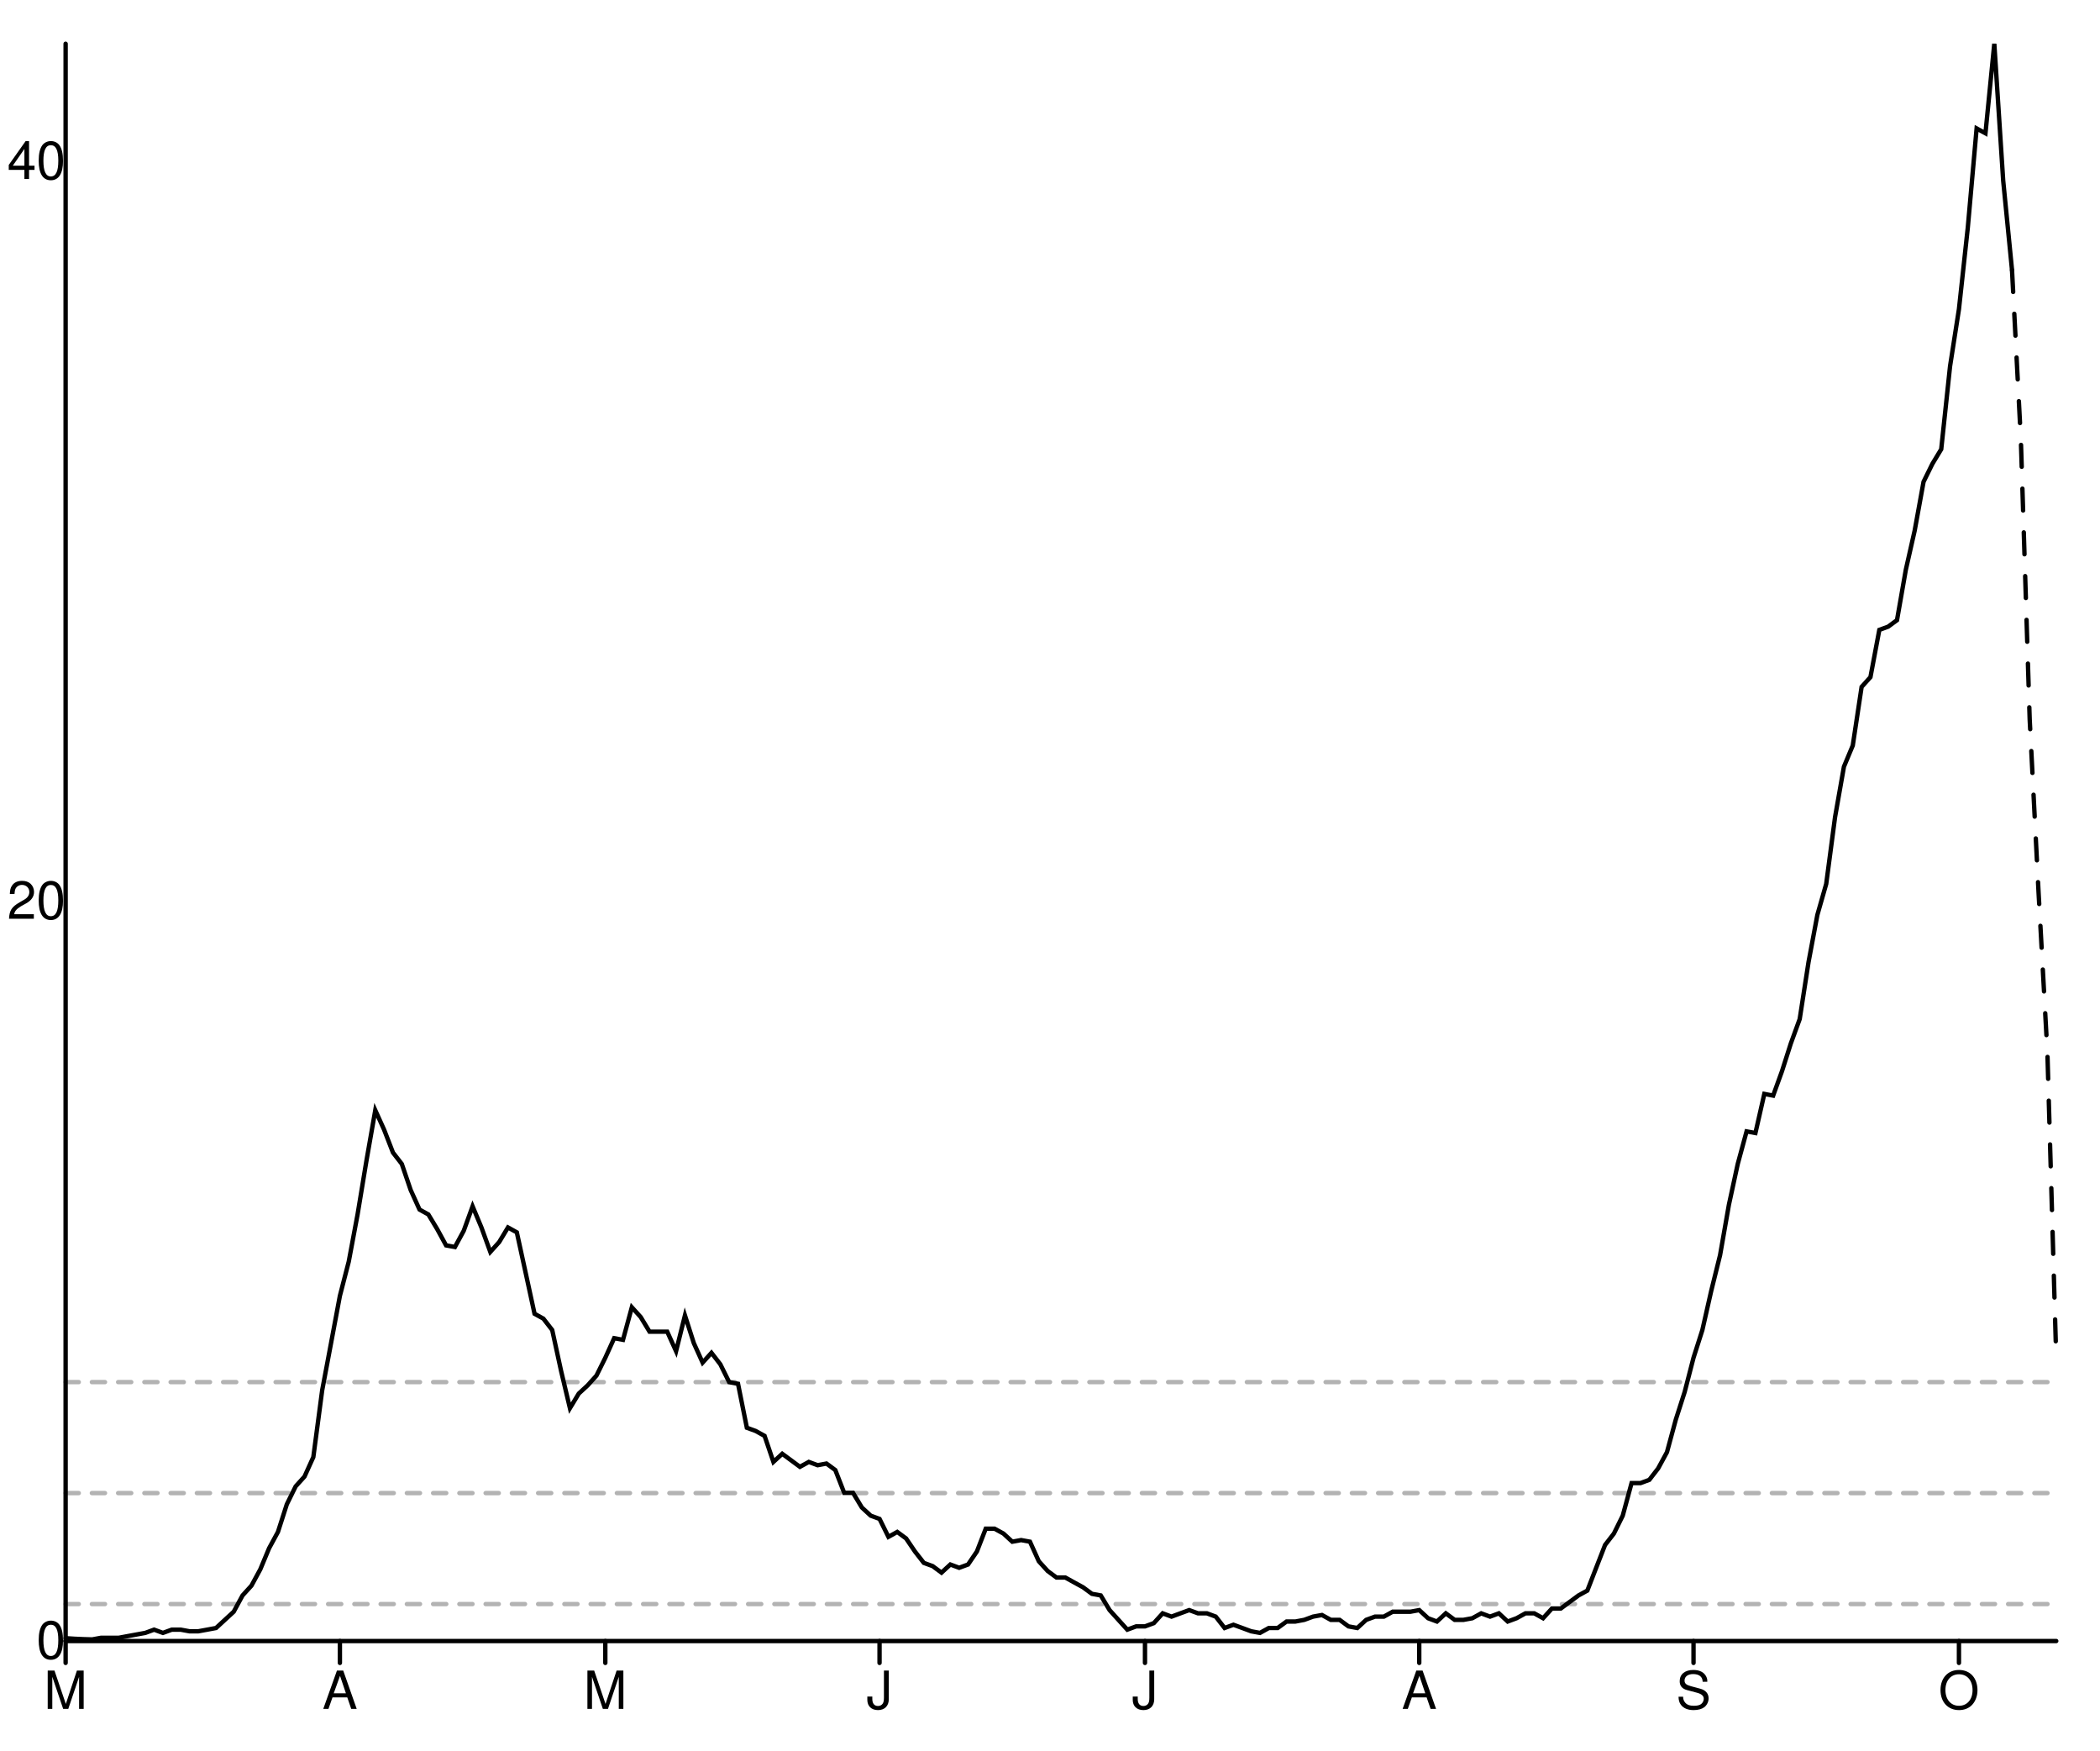
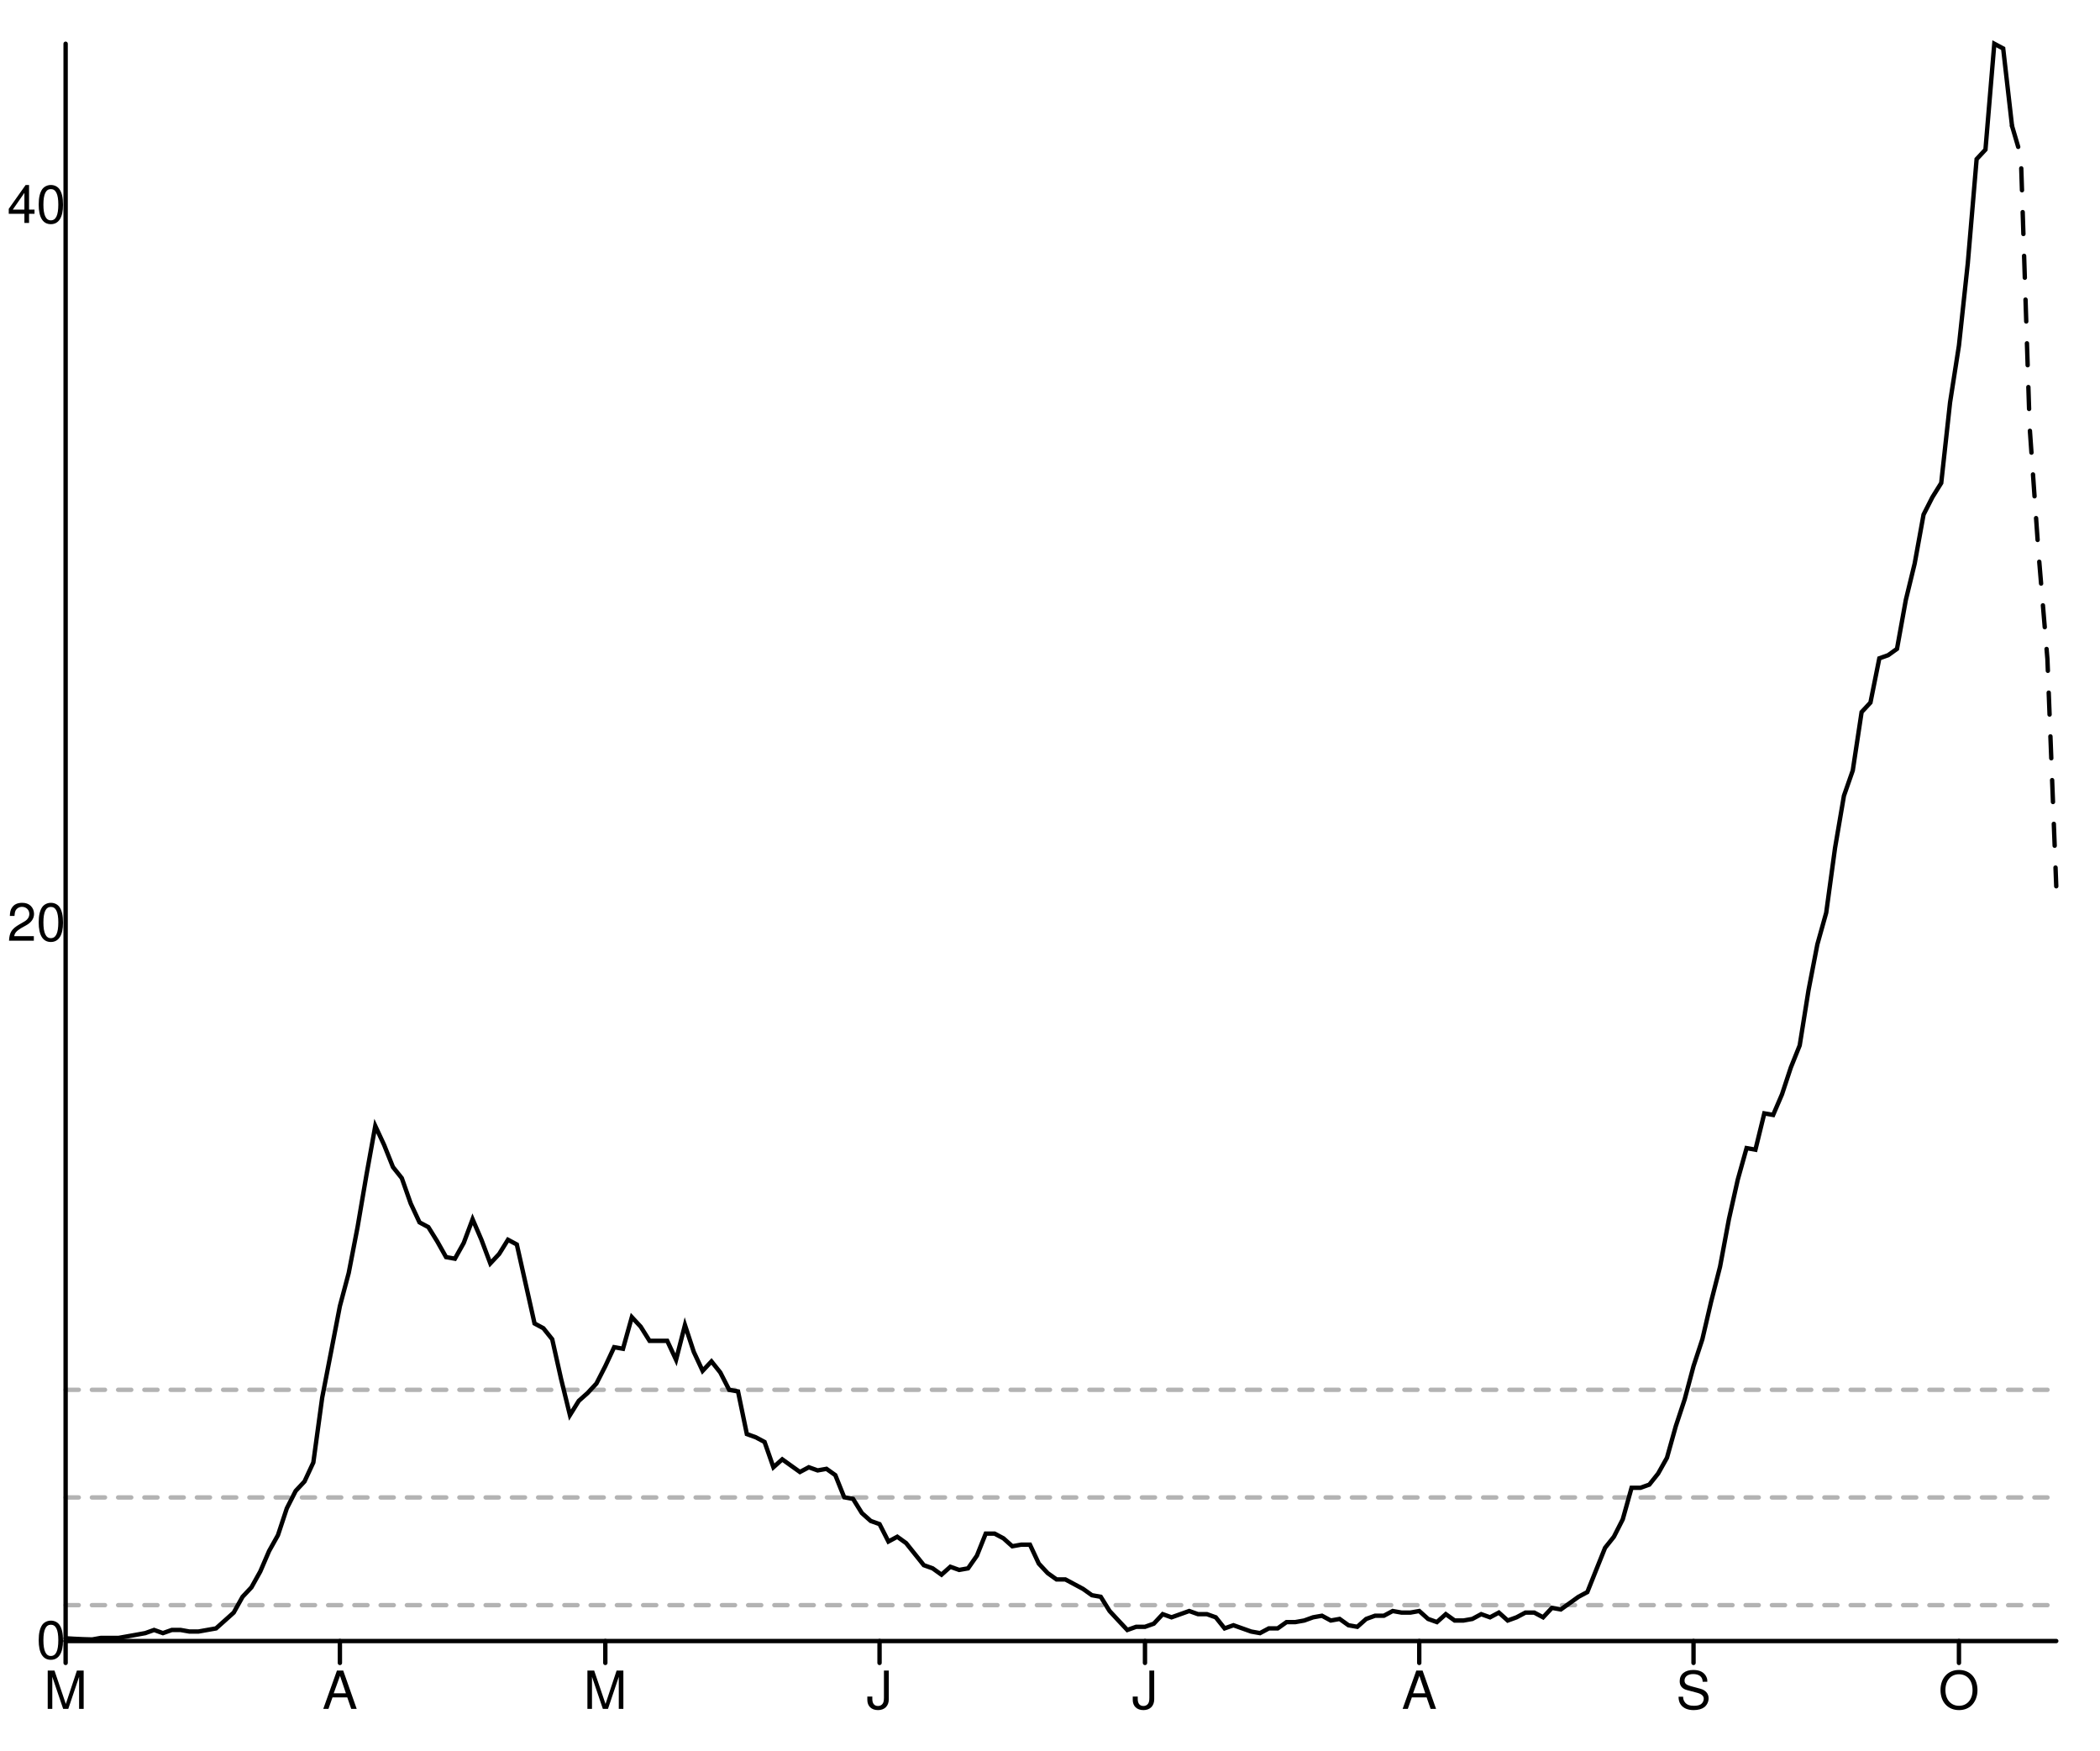
<svg xmlns="http://www.w3.org/2000/svg" width="480" height="400" viewBox="0 0 480 400" style="overflow:display" preserveAspectRatio="xMinYMin meet" overflow="visible">
  <defs>
    <style>
	.data-series path.line { fill-opacity: 0; stroke: black; }
	.data-series path.line.dotted { stroke-dasharray: 12 20 }
	.data-series circle { display: none; }
	.data-series:hover path.line, .data-series.on path.line { stroke-width: 1; }
	.data-series:hover circle, .data-series.on circle { display: inline; }
	.data-series circle:hover, .data-series circle.on { r: 1px!important; }
	.graph-grid { font-family: "Helvetica Neue",Helvetica,Arial,"Lucida Grande",sans-serif; }
	.graph-grid line { stroke: black; stroke-width: 1; stroke-linecap: round; }
	.graph-grid.graph-grid-x text { text-anchor: middle; dominant-baseline: hanging; transform: translateY(10px); }
	.graph-grid.graph-grid-y text { text-anchor: end; dominant-baseline: middle; transform: translateX(-10px); }
	</style>
  </defs>
  <g class="graph-grid graph-grid-y">
    <line x1="15.00" y1="375.00" x2="470.00" y2="375.00" data-left="15" />
    <text x="25" y="375" text-anchor="end">0</text>
-     <text x="25" y="205.952" text-anchor="end">20</text>
-     <text x="25" y="36.903" text-anchor="end">40</text>
+     <text x="25" y="210.968" text-anchor="end">20</text>
+     <text x="25" y="46.936" text-anchor="end">40</text>
    <text style="text-anchor:middle;dominant-baseline:hanging;font-weight:bold;transform: translateY(192.5px) rotate(-90deg);" />
  </g>
  <g class="graph-grid graph-grid-x">
    <line x1="15.00" y1="375.00" x2="15.00" y2="10.00" data-left="15" />
    <line class="tick" x1="15.00" y1="375.00" x2="15.00" y2="380.00" />
    <text x="15" y="375" text-anchor="middle">M</text>
    <line class="tick" x1="77.69" y1="375.00" x2="77.69" y2="380.00" />
    <text x="77.689" y="375" text-anchor="middle">A</text>
    <line class="tick" x1="138.36" y1="375.00" x2="138.36" y2="380.00" />
    <text x="138.356" y="375" text-anchor="middle">M</text>
    <line class="tick" x1="201.04" y1="375.00" x2="201.04" y2="380.00" />
    <text x="201.044" y="375" text-anchor="middle">J</text>
    <line class="tick" x1="261.71" y1="375.00" x2="261.71" y2="380.00" />
    <text x="261.711" y="375" text-anchor="middle">J</text>
    <line class="tick" x1="324.40" y1="375.00" x2="324.40" y2="380.00" />
    <text x="324.4" y="375" text-anchor="middle">A</text>
    <line class="tick" x1="387.09" y1="375.00" x2="387.09" y2="380.00" />
    <text x="387.089" y="375" text-anchor="middle">S</text>
    <line class="tick" x1="447.76" y1="375.00" x2="447.76" y2="380.00" />
    <text x="447.756" y="375" text-anchor="middle">O</text>
    <text style="text-anchor:middle;dominant-baseline:hanging;font-weight:bold;transform: translateY(192.5px) rotate(-90deg);" />
  </g>
  <g data-series="widespread" class="data-series">
-     <path d="M 15.00,315.83L 470.00,315.83" id="E08000015-level-0" class="line" stroke-width="1" stroke-linecap="round" stroke-dasharray="3,3" fill-opacity="0.3" opacity="0.3" />
+     <path d="M 15.00,317.59L 470.00,317.59" id="E08000015-level-0" class="line" stroke-width="1" stroke-linecap="round" stroke-dasharray="3,3" fill-opacity="0.3" opacity="0.3" />
  </g>
  <g data-series="substantial" class="data-series">
-     <path d="M 15.00,341.19L 470.00,341.19" id="E08000015-level-1" class="line" stroke-width="1" stroke-linecap="round" stroke-dasharray="3,3" fill-opacity="0.3" opacity="0.3" />
+     <path d="M 15.00,342.19L 470.00,342.19" id="E08000015-level-1" class="line" stroke-width="1" stroke-linecap="round" stroke-dasharray="3,3" fill-opacity="0.3" opacity="0.3" />
  </g>
  <g data-series="moderate" class="data-series">
-     <path d="M 15.00,366.55L 470.00,366.55" id="E08000015-level-2" class="line" stroke-width="1" stroke-linecap="round" stroke-dasharray="3,3" fill-opacity="0.3" opacity="0.3" />
+     <path d="M 15.00,366.80L 470.00,366.80" id="E08000015-level-2" class="line" stroke-width="1" stroke-linecap="round" stroke-dasharray="3,3" fill-opacity="0.3" opacity="0.3" />
  </g>
  <g data-series="new-cases" class="data-series">
-     <path d="M 15.00,374.35L 17.02,374.48L 19.04,374.57L 21.07,374.63L 23.09,374.26L 25.11,374.26L 27.13,374.26L 29.16,373.88L 31.18,373.51L 33.20,373.14L 35.22,372.40L 37.24,373.14L 39.27,372.40L 41.29,372.40L 43.31,372.77L 45.33,372.77L 47.36,372.40L 49.38,372.02L 51.40,370.16L 53.42,368.30L 55.44,364.58L 57.47,362.35L 59.49,358.63L 61.51,353.79L 63.53,350.07L 65.56,343.75L 67.58,339.65L 69.60,337.42L 71.62,332.96L 73.64,317.70L 75.67,306.91L 77.69,296.12L 79.71,288.31L 81.73,277.52L 83.76,265.24L 85.78,253.71L 87.80,258.17L 89.82,263.38L 91.84,265.98L 93.87,271.94L 95.89,276.40L 97.91,277.52L 99.93,280.87L 101.96,284.59L 103.98,284.96L 106.00,281.24L 108.02,275.66L 110.04,280.49L 112.07,286.08L 114.09,283.84L 116.11,280.49L 118.13,281.61L 120.16,290.91L 122.18,300.21L 124.20,301.33L 126.22,303.93L 128.24,313.24L 130.27,321.79L 132.29,318.45L 134.31,316.59L 136.33,314.35L 138.36,310.26L 140.38,305.80L 142.40,306.17L 144.42,298.73L 146.44,300.96L 148.47,304.31L 150.49,304.31L 152.51,304.31L 154.53,308.77L 156.56,300.59L 158.58,306.91L 160.60,311.38L 162.62,309.14L 164.64,311.75L 166.67,315.84L 168.69,316.21L 170.71,326.26L 172.73,327.00L 174.76,328.12L 176.78,334.07L 178.80,332.21L 180.82,333.70L 182.84,335.19L 184.87,334.07L 186.89,334.82L 188.91,334.44L 190.93,335.93L 192.96,341.14L 194.98,341.14L 197.00,344.49L 199.02,346.35L 201.04,347.09L 203.07,351.19L 205.09,350.07L 207.11,351.56L 209.13,354.54L 211.16,357.14L 213.18,357.88L 215.20,359.37L 217.22,357.51L 219.24,358.26L 221.27,357.51L 223.29,354.54L 225.31,349.33L 227.33,349.33L 229.36,350.44L 231.38,352.30L 233.40,351.93L 235.42,352.30L 237.44,356.77L 239.47,359.00L 241.49,360.49L 243.51,360.49L 245.53,361.61L 247.56,362.72L 249.58,364.21L 251.60,364.58L 253.62,367.93L 255.64,370.16L 257.67,372.40L 259.69,371.65L 261.71,371.65L 263.73,370.91L 265.76,368.67L 267.78,369.42L 269.80,368.67L 271.82,367.93L 273.84,368.67L 275.87,368.67L 277.89,369.42L 279.91,372.02L 281.93,371.28L 283.96,372.02L 285.98,372.77L 288.00,373.14L 290.02,372.02L 292.04,372.02L 294.07,370.54L 296.09,370.54L 298.11,370.16L 300.13,369.42L 302.16,369.05L 304.18,370.16L 306.20,370.16L 308.22,371.65L 310.24,372.02L 312.27,370.16L 314.29,369.42L 316.31,369.42L 318.33,368.30L 320.36,368.30L 322.38,368.30L 324.40,367.93L 326.42,369.79L 328.44,370.54L 330.47,368.67L 332.49,370.16L 334.51,370.16L 336.53,369.79L 338.56,368.67L 340.58,369.42L 342.60,368.67L 344.62,370.54L 346.64,369.79L 348.67,368.67L 350.69,368.67L 352.71,369.79L 354.73,367.56L 356.76,367.56L 358.78,366.07L 360.80,364.58L 362.82,363.47L 364.84,358.26L 366.87,353.05L 368.89,350.44L 370.91,346.35L 372.93,338.91L 374.96,338.91L 376.98,338.17L 379.00,335.56L 381.02,331.84L 383.04,324.40L 385.07,318.07L 387.09,310.26L 389.11,303.93L 391.13,295.01L 393.16,286.82L 395.18,275.29L 397.20,265.98L 399.22,258.54L 401.24,258.91L 403.27,249.98L 405.29,250.36L 407.31,244.78L 409.33,238.45L 411.36,232.87L 413.38,219.85L 415.40,209.06L 417.42,201.99L 419.44,186.73L 421.47,175.20L 423.49,170.36L 425.51,156.97L 427.53,154.73L 429.56,143.94L 431.58,143.20L 433.60,141.71L 435.62,130.18L 437.64,121.25L 439.67,110.09L 441.69,105.99L 443.71,102.65L 445.73,83.67L 447.76,70.65L 449.78,52.04L 451.80,29.35L 453.82,30.46L 455.84,10.00L 457.87,41.25L 459.89,61.72" id="New cases" class="line" stroke-width="1" stroke-linecap="round" />
+     <path d="M 15.00,374.37L 17.02,374.49L 19.04,374.58L 21.07,374.64L 23.09,374.28L 25.11,374.28L 27.13,374.28L 29.16,373.92L 31.18,373.56L 33.20,373.19L 35.22,372.47L 37.24,373.19L 39.27,372.47L 41.29,372.47L 43.31,372.83L 45.33,372.83L 47.36,372.47L 49.38,372.11L 51.40,370.31L 53.42,368.50L 55.44,364.89L 57.47,362.73L 59.49,359.11L 61.51,354.42L 63.53,350.81L 65.56,344.67L 67.58,340.70L 69.60,338.54L 71.62,334.20L 73.64,319.40L 75.67,308.93L 77.69,298.46L 79.71,290.88L 81.73,280.41L 83.76,268.50L 85.78,257.30L 87.80,261.64L 89.82,266.69L 91.84,269.22L 93.87,275.00L 95.89,279.33L 97.91,280.41L 99.93,283.66L 101.96,287.27L 103.98,287.63L 106.00,284.02L 108.02,278.61L 110.04,283.30L 112.07,288.71L 114.09,286.55L 116.11,283.30L 118.13,284.38L 120.16,293.41L 122.18,302.43L 124.20,303.52L 126.22,306.04L 128.24,315.07L 130.27,323.37L 132.29,320.12L 134.31,318.32L 136.33,316.15L 138.36,312.18L 140.38,307.85L 142.40,308.21L 144.42,300.99L 146.44,303.16L 148.47,306.40L 150.49,306.40L 152.51,306.40L 154.53,310.74L 156.56,302.79L 158.58,308.93L 160.60,313.26L 162.62,311.10L 164.64,313.63L 166.67,317.60L 168.69,317.96L 170.71,327.71L 172.73,328.43L 174.76,329.51L 176.78,335.29L 178.80,333.48L 180.82,334.93L 182.84,336.37L 184.87,335.29L 186.89,336.01L 188.91,335.65L 190.93,337.09L 192.96,342.15L 194.98,342.51L 197.00,345.76L 199.02,347.56L 201.04,348.28L 203.07,352.26L 205.09,351.17L 207.11,352.62L 209.13,355.14L 211.16,357.67L 213.18,358.39L 215.20,359.84L 217.22,358.03L 219.24,358.75L 221.27,358.39L 223.29,355.50L 225.31,350.45L 227.33,350.45L 229.36,351.53L 231.38,353.34L 233.40,352.98L 235.42,352.98L 237.44,357.31L 239.47,359.48L 241.49,360.92L 243.51,360.92L 245.53,362.00L 247.56,363.09L 249.58,364.53L 251.60,364.89L 253.62,368.14L 255.64,370.31L 257.67,372.47L 259.69,371.75L 261.71,371.75L 263.73,371.03L 265.76,368.86L 267.78,369.58L 269.80,368.86L 271.82,368.14L 273.84,368.86L 275.87,368.86L 277.89,369.58L 279.91,372.11L 281.93,371.39L 283.96,372.11L 285.98,372.83L 288.00,373.19L 290.02,372.11L 292.04,372.11L 294.07,370.67L 296.09,370.67L 298.11,370.31L 300.13,369.58L 302.16,369.22L 304.18,370.31L 306.20,369.95L 308.22,371.39L 310.24,371.75L 312.27,369.95L 314.29,369.22L 316.31,369.22L 318.33,368.14L 320.36,368.50L 322.38,368.50L 324.40,368.14L 326.42,369.95L 328.44,370.67L 330.47,368.86L 332.49,370.31L 334.51,370.31L 336.53,369.95L 338.56,368.86L 340.58,369.58L 342.60,368.50L 344.62,370.31L 346.64,369.58L 348.67,368.50L 350.69,368.50L 352.71,369.58L 354.73,367.42L 356.76,367.78L 358.78,366.34L 360.80,364.89L 362.82,363.81L 364.84,358.75L 366.87,353.70L 368.89,351.17L 370.91,347.20L 372.93,339.98L 374.96,339.98L 376.98,339.26L 379.00,336.73L 381.02,333.12L 383.04,325.90L 385.07,319.76L 387.09,312.18L 389.11,306.04L 391.13,297.38L 393.16,289.44L 395.18,278.61L 397.20,269.58L 399.22,262.36L 401.24,262.72L 403.27,254.42L 405.29,254.78L 407.31,250.08L 409.33,243.95L 411.36,238.89L 413.38,226.26L 415.40,215.79L 417.42,208.57L 419.44,193.76L 421.47,181.85L 423.49,176.07L 425.51,162.72L 427.53,160.55L 429.56,150.44L 431.58,149.72L 433.60,148.27L 435.62,137.08L 437.64,128.78L 439.67,117.59L 441.69,113.62L 443.71,110.37L 445.73,91.95L 447.76,78.96L 449.78,60.18L 451.80,36.36L 453.82,34.19L 455.84,10.00L 457.87,11.08L 459.89,28.77" id="New cases" class="line" stroke-width="1" stroke-linecap="round" />
  </g>
  <g data-series="recent-cases" class="data-series">
-     <path d="M 459.89,61.72L 461.91,100.41L 463.93,164.41L 465.96,203.97L 467.98,240.61L 470.00,310.54" id="Recent cases" class="line" stroke-width="1" stroke-linecap="round" stroke-dasharray="5,5" />
+     <path d="M 459.89,28.77L 461.91,35.63L 463.93,97.73L 465.96,126.49L 467.98,150.58L 470.00,202.52" id="Recent cases" class="line" stroke-width="1" stroke-linecap="round" stroke-dasharray="5,5" />
  </g>
</svg>
